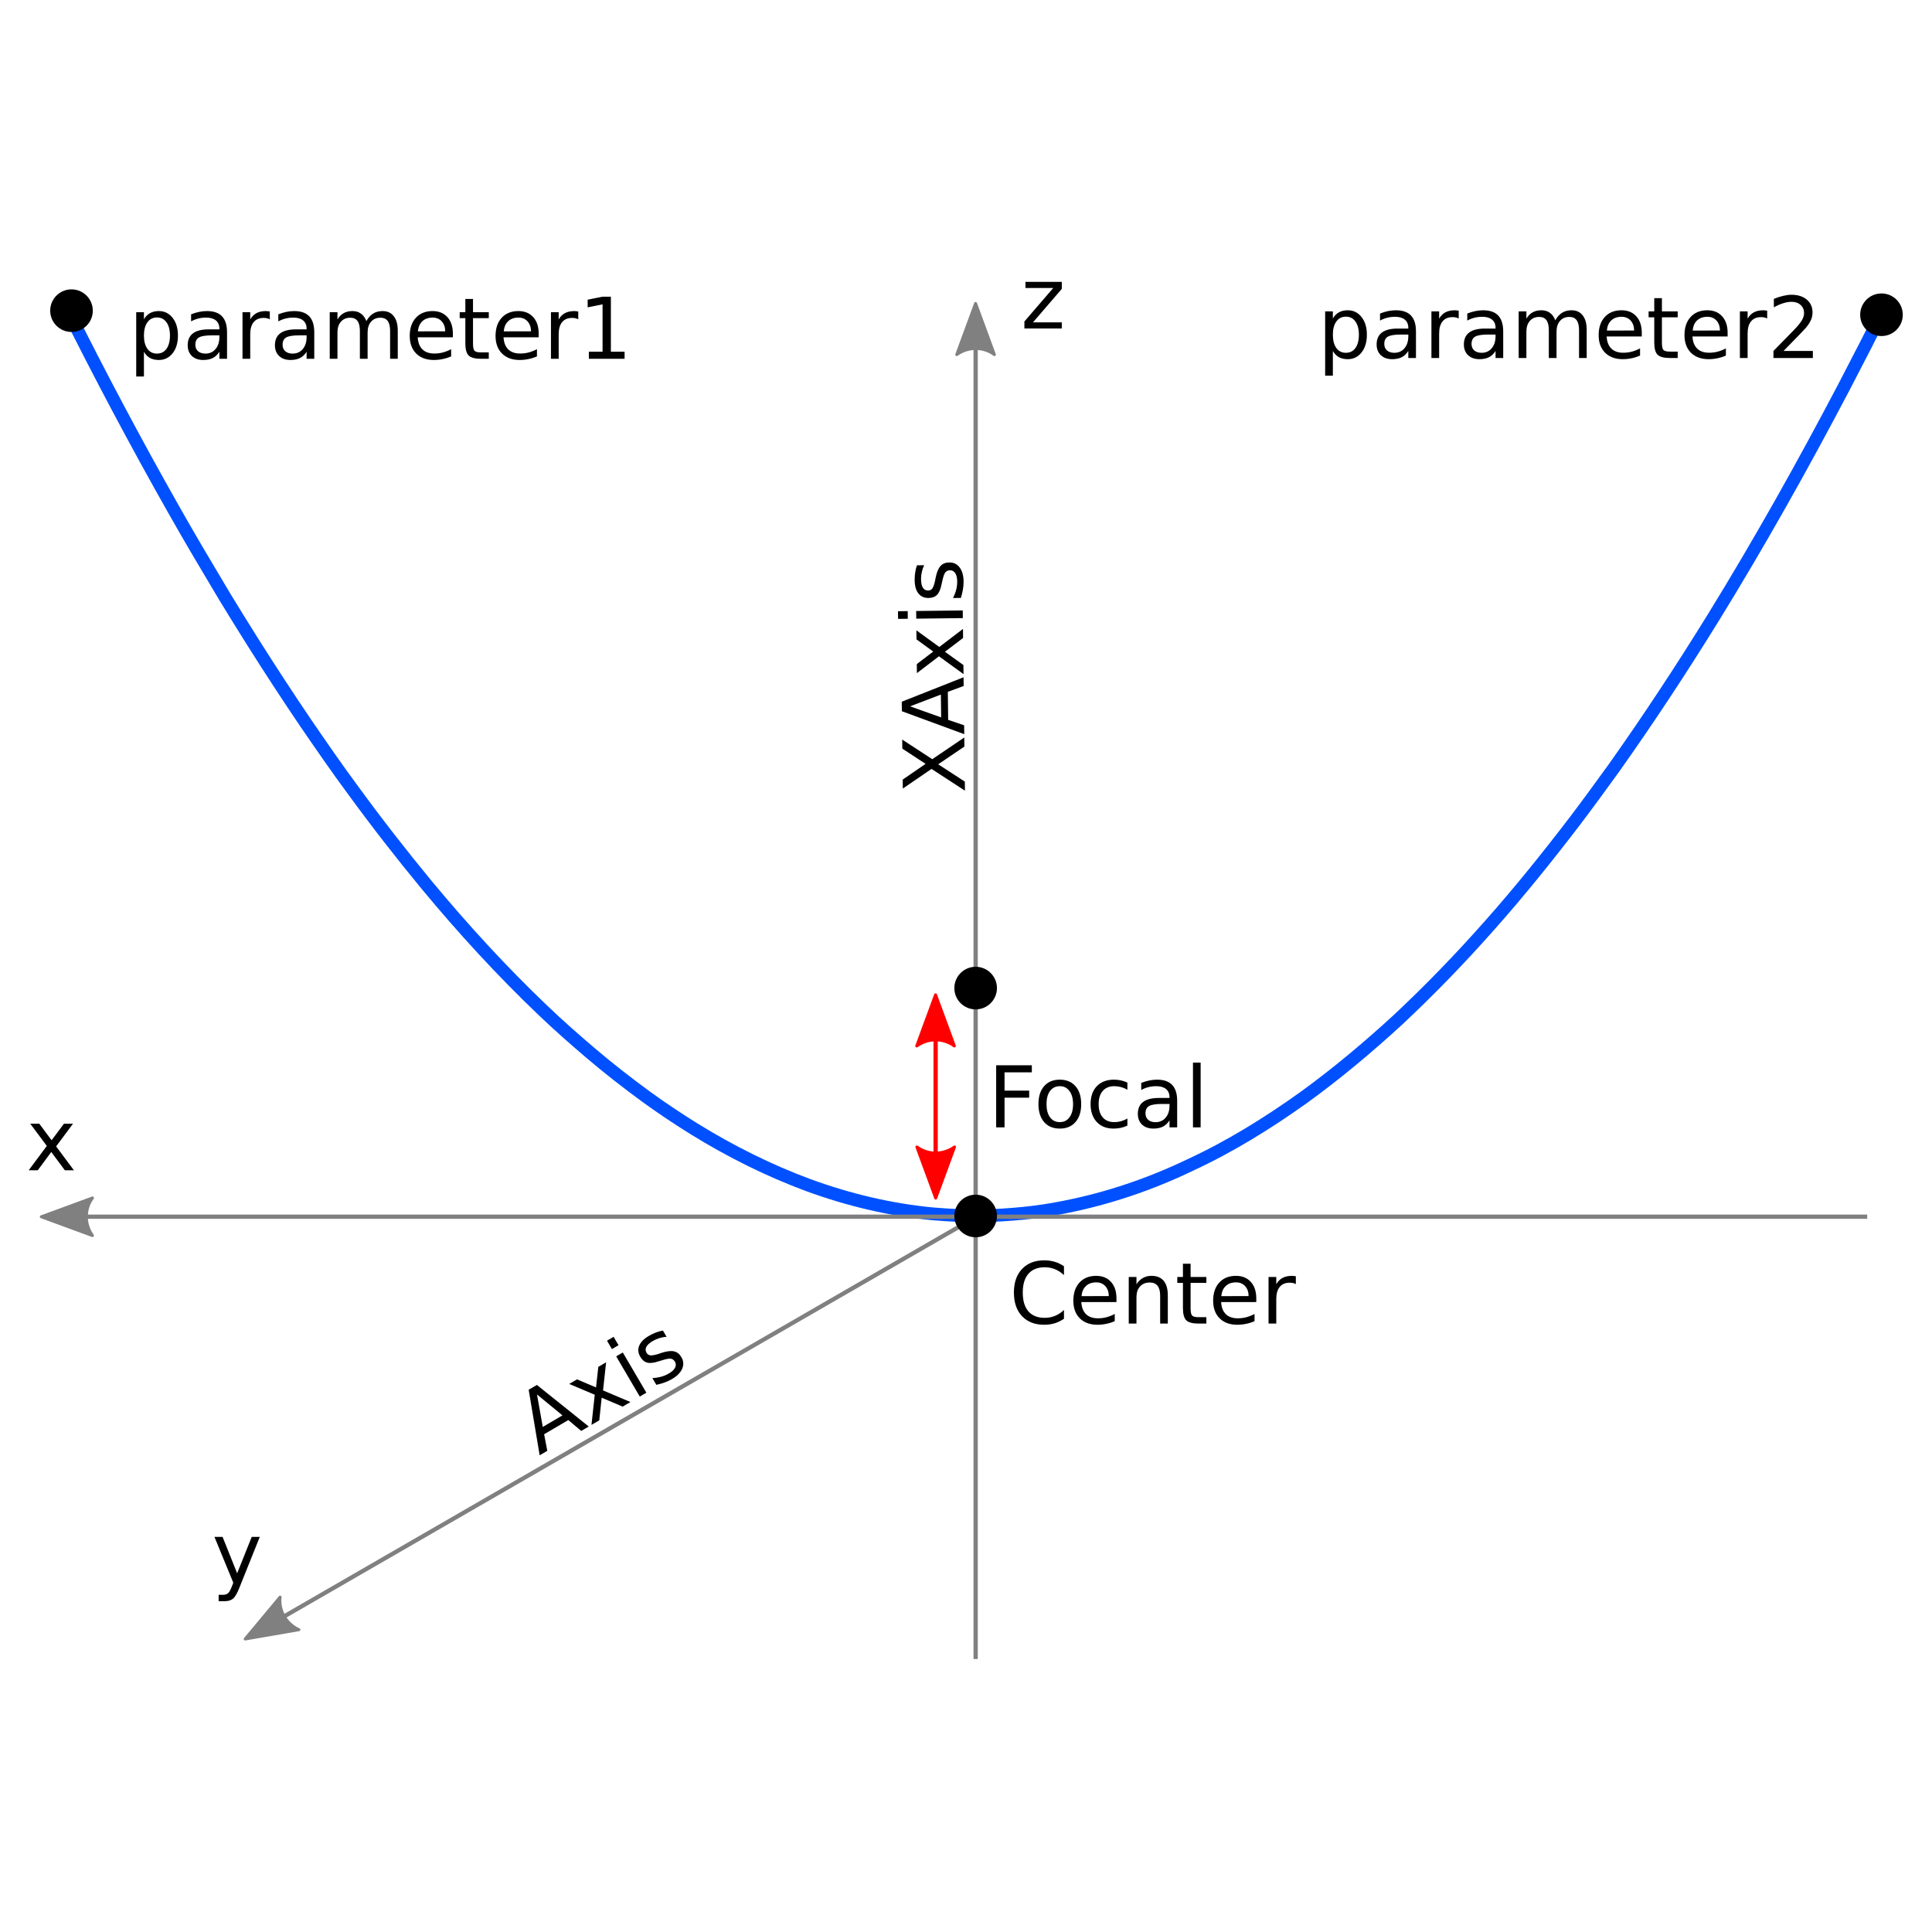
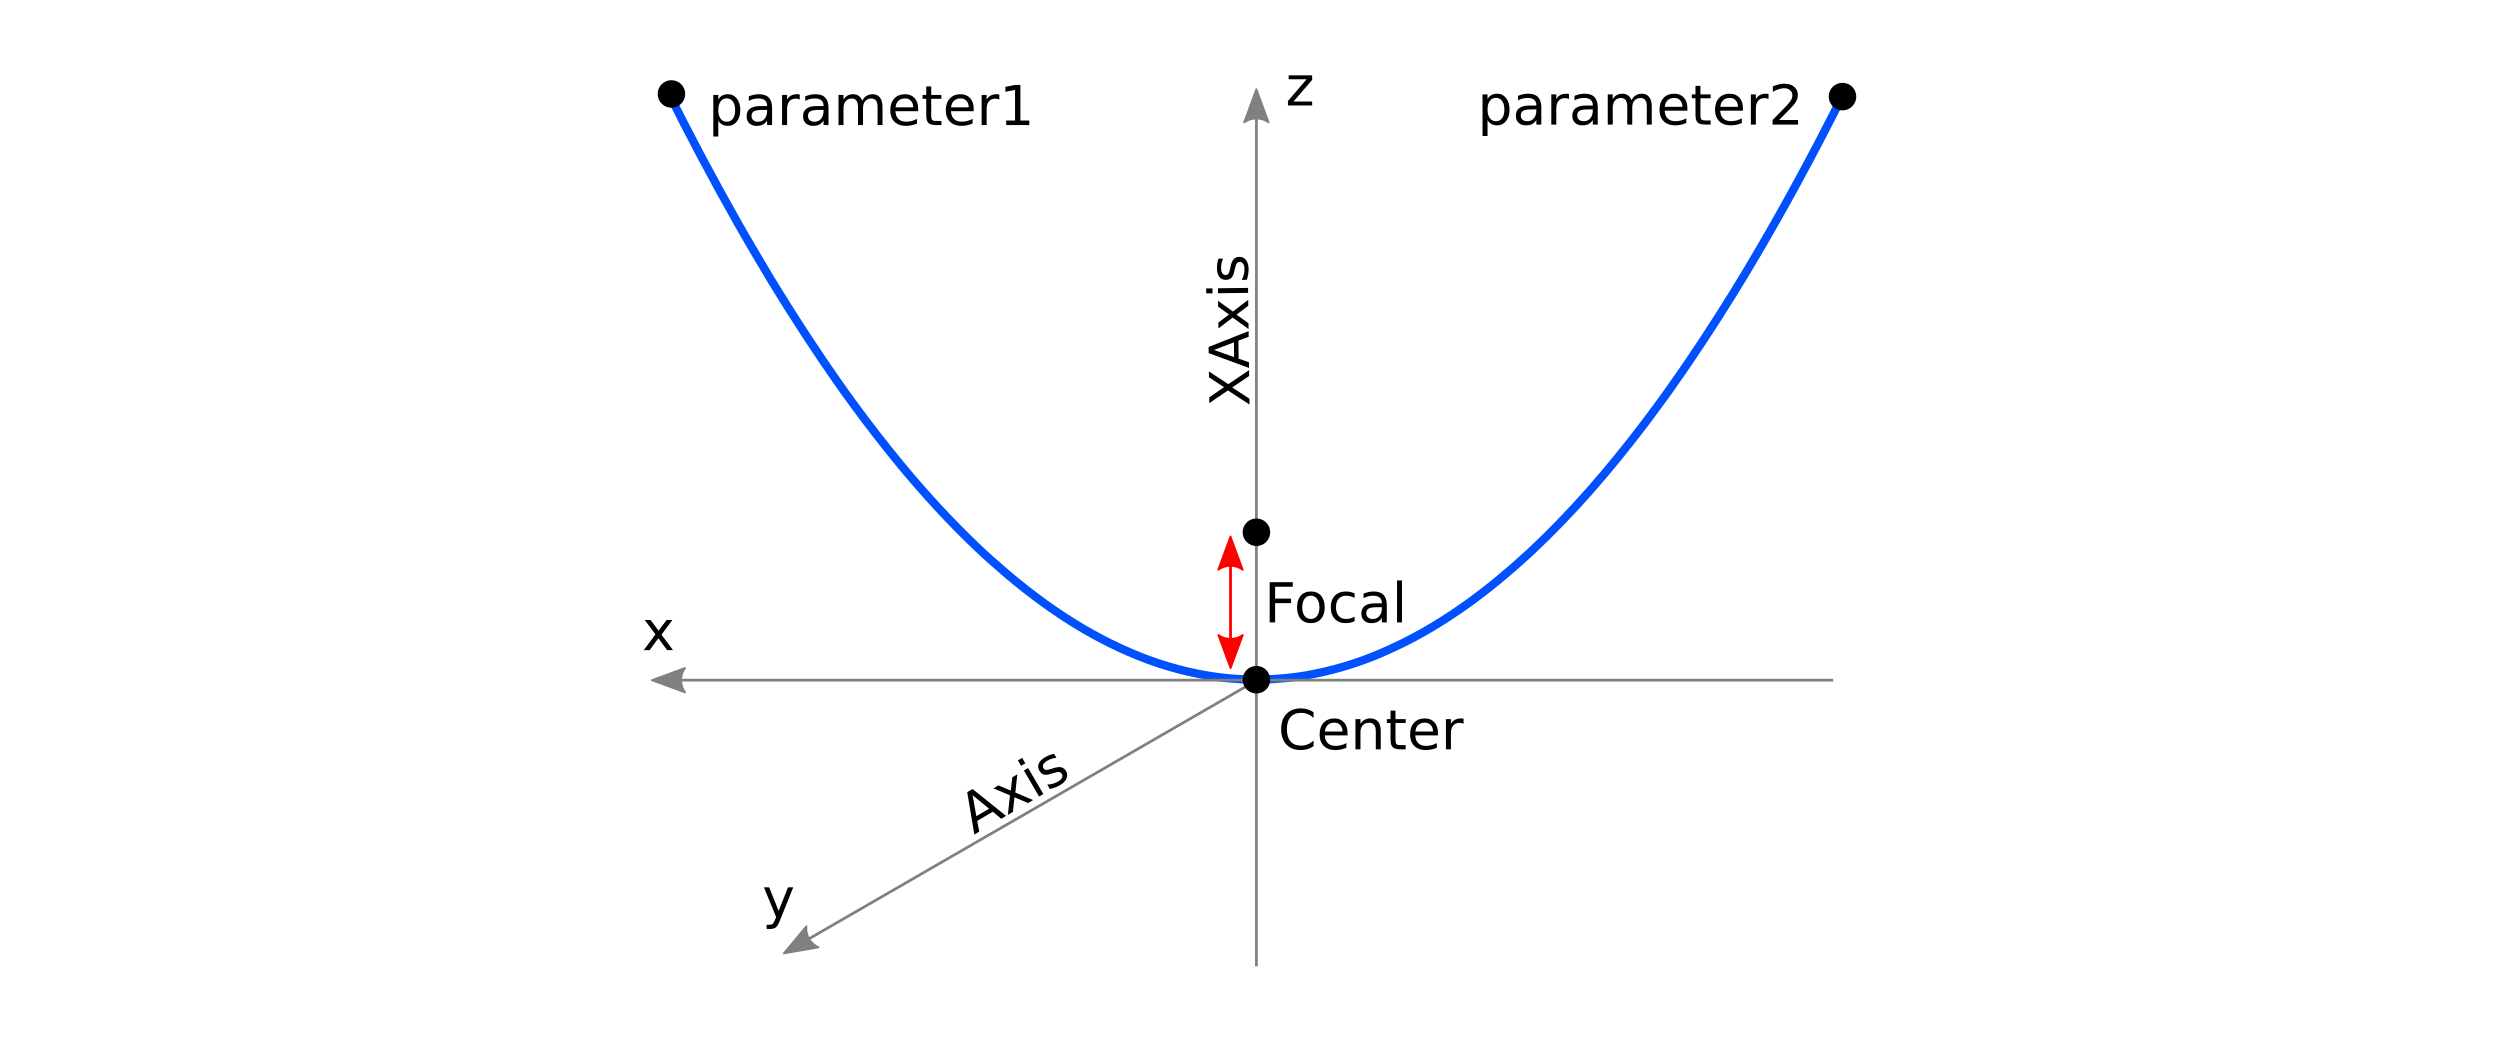
- <svg xmlns="http://www.w3.org/2000/svg" xmlns:xlink="http://www.w3.org/1999/xlink" width="120mm" height="120mm" viewBox="0 0 453.543 453.543" id="svg2" version="1.1">
+ <svg xmlns="http://www.w3.org/2000/svg" xmlns:xlink="http://www.w3.org/1999/xlink" width="240mm" height="100mm" viewBox="0 0 907.087 377.953" id="svg2" version="1.1">
  <defs id="defs262">
    <marker orient="auto" refY="0" refX="0" id="marker2320" style="overflow:visible">
      <path id="path2318" style="fill:#808080;fill-opacity:1;fill-rule:evenodd;stroke:#808080;stroke-width:0.625;stroke-linejoin:round;stroke-opacity:1" d="M 8.719,4.034 -2.207,0.016 8.719,-4.002 c -1.745,2.372 -1.735,5.617 -6e-7,8.035 z" transform="matrix(-1.1,0,0,-1.1,-1.1,0)" />
    </marker>
    <marker orient="auto" refY="0" refX="0" id="marker2262" style="overflow:visible">
      <path id="path2260" style="fill:#000000;fill-opacity:1;fill-rule:evenodd;stroke:#808080;stroke-width:0.625;stroke-linejoin:round;stroke-opacity:1" d="M 8.719,4.034 -2.207,0.016 8.719,-4.002 c -1.745,2.372 -1.735,5.617 -6e-7,8.035 z" transform="matrix(1.1,0,0,1.1,1.1,0)" />
    </marker>
    <marker orient="auto" refY="0" refX="0" id="marker2210" style="overflow:visible">
      <path id="path2208" style="fill:#808080;fill-opacity:1;fill-rule:evenodd;stroke:#808080;stroke-width:0.625;stroke-linejoin:round;stroke-opacity:1" d="M 8.719,4.034 -2.207,0.016 8.719,-4.002 c -1.745,2.372 -1.735,5.617 -6e-7,8.035 z" transform="matrix(-1.1,0,0,-1.1,-1.1,0)" />
    </marker>
    <marker orient="auto" refY="0" refX="0" id="marker2032" style="overflow:visible">
      <path id="path990" style="fill:#808080;fill-opacity:1;fill-rule:evenodd;stroke:#808080;stroke-width:0.625;stroke-linejoin:round;stroke-opacity:1" d="M 8.719,4.034 -2.207,0.016 8.719,-4.002 c -1.745,2.372 -1.735,5.617 -6e-7,8.035 z" transform="matrix(-1.1,0,0,-1.1,-1.1,0)" />
    </marker>
    <marker orient="auto" refY="0" refX="0" id="marker1232" style="overflow:visible">
      <path id="path987" style="fill:#ff0000;fill-opacity:1;fill-rule:evenodd;stroke:#ff0000;stroke-width:0.625;stroke-linejoin:round;stroke-opacity:1" d="M 8.719,4.034 -2.207,0.016 8.719,-4.002 c -1.745,2.372 -1.735,5.617 -6e-7,8.035 z" transform="matrix(1.1,0,0,1.1,1.1,0)" />
    </marker>
    <marker orient="auto" refY="0" refX="0" id="Arrow1Lend" style="overflow:visible">
      <path id="path973" d="M 0,0 5,-5 -12.5,0 5,5 Z" style="fill:#ff0000;fill-opacity:1;fill-rule:evenodd;stroke:#ff0000;stroke-width:1pt;stroke-opacity:1" transform="matrix(-0.8,0,0,-0.8,-10,0)" />
    </marker>
    <marker orient="auto" refY="0" refX="0" id="Arrow2Lstart" style="overflow:visible">
      <path id="path988" style="fill:#ff0000;fill-opacity:1;fill-rule:evenodd;stroke:#ff0000;stroke-width:0.625;stroke-linejoin:round;stroke-opacity:1" d="M 8.719,4.034 -2.207,0.016 8.719,-4.002 c -1.745,2.372 -1.735,5.617 -6e-7,8.035 z" transform="matrix(1.1,0,0,1.1,1.1,0)" />
    </marker>
    <marker orient="auto" refY="0" refX="0" id="Arrow2Lend" style="overflow:visible">
      <path id="path991" style="fill:#ff0000;fill-opacity:1;fill-rule:evenodd;stroke:#ff0000;stroke-width:0.625;stroke-linejoin:round;stroke-opacity:1" d="M 8.719,4.034 -2.207,0.016 8.719,-4.002 c -1.745,2.372 -1.735,5.617 -6e-7,8.035 z" transform="matrix(-1.1,0,0,-1.1,-1.1,0)" />
    </marker>
    <defs id="defs11">
      <circle r="0.5" id="gpDot" cx="0" cy="0" style="stroke-width:0.5" />
      <path d="M -1,0 H 1 M 0,-1 v 2" id="gpPt0" style="stroke:currentColor;stroke-width:0.222" />
      <path d="M -1,-1 1,1 M 1,-1 -1,1" id="gpPt1" style="stroke:currentColor;stroke-width:0.222" />
      <path d="M -1,0 H 1 M 0,-1 v 2 m -1,-2 2,2 m -2,0 2,-2" id="gpPt2" style="stroke:currentColor;stroke-width:0.222" />
      <rect height="2" width="2" y="-1" x="-1" id="gpPt3" style="stroke:currentColor;stroke-width:0.222" />
      <rect height="2" width="2" y="-1" x="-1" id="gpPt4" style="fill:currentColor;stroke:currentColor;stroke-width:0.222" />
      <circle r="1" cy="0" cx="0" id="gpPt5" style="stroke:currentColor;stroke-width:0.222" />
      <use id="gpPt6" xlink:href="#gpPt5" style="fill:currentColor;stroke:none" x="0" y="0" width="600" height="480" />
      <path d="m 0,-1.33 -1.33,2 h 2.66 z" id="gpPt7" style="stroke:currentColor;stroke-width:0.222" />
      <use id="gpPt8" xlink:href="#gpPt7" style="fill:currentColor;stroke:none" x="0" y="0" width="600" height="480" />
      <use transform="scale(-1)" id="gpPt9" xlink:href="#gpPt7" style="stroke:currentColor" x="0" y="0" width="600" height="480" />
      <use id="gpPt10" xlink:href="#gpPt9" style="fill:currentColor;stroke:none" x="0" y="0" width="600" height="480" />
      <use transform="rotate(45)" id="gpPt11" xlink:href="#gpPt3" style="stroke:currentColor" x="0" y="0" width="600" height="480" />
      <use id="gpPt12" xlink:href="#gpPt11" style="fill:currentColor;stroke:none" x="0" y="0" width="600" height="480" />
    </defs>
  </defs>
-   <g id="g2963">
+   <g id="g2963" transform="translate(226.8336,-38.83908)">
    <path style="color:#808080;fill:#808080;stroke:#808080;stroke-width:1;stroke-linecap:butt;stroke-linejoin:miter;stroke-miterlimit:4;stroke-dasharray:none;stroke-dashoffset:0;stroke-opacity:1;marker-end:url(#marker2210)" id="path189" d="M 229.037,389.456 V 72.556" class="gridline" />
    <path id="path254-3" d="m 15.337,71.756 c 8.085,16.241 16.6,32.267 25.542,48.052 3.834,6.784 7.818,13.484 11.816,20.171 2.183,3.611 4.423,7.187 6.663,10.763 4.054,6.417 8.196,12.781 12.46,19.062 3.612,5.266 7.231,10.53 11.035,15.66 5.544,7.604 11.328,15.033 17.316,22.292 8.55,10.311 17.615,20.206 27.31,29.453 3.629,3.479 7.416,6.794 11.237,10.059 4.208,3.583 8.578,6.973 13.036,10.236 3.659,2.652 7.421,5.168 11.261,7.548 8.494,5.239 17.463,9.734 26.828,13.193 9.38,3.429 19.183,5.77 29.133,6.709 3.836,0.309 7.688,0.546 11.535,0.47 6.511,-0.178 13.026,-0.744 19.412,-2.064 10.206,-2.006 20.127,-5.374 29.498,-9.88 9.395,-4.351 18.228,-9.838 26.643,-15.849 7.751,-5.618 15.092,-11.777 22.137,-18.252 7.508,-7.025 14.659,-14.427 21.471,-22.129 7.039,-7.923 13.681,-16.188 20.113,-24.607 3.061,-4.036 6.032,-8.141 9.008,-12.237 8.193,-11.542 15.972,-23.376 23.411,-35.416 5.418,-8.792 10.657,-17.699 15.74,-26.691 5.105,-9.024 10.043,-18.141 14.871,-27.316 3.329,-6.383 6.623,-12.784 9.833,-19.227" style="color:#ff0000;fill:none;stroke:#0050ff;stroke-width:3;stroke-linecap:butt;stroke-linejoin:miter;stroke-miterlimit:4;stroke-dasharray:none;stroke-opacity:1" />
    <path style="color:#808080;fill:#808080;stroke:#808080;stroke-width:1;stroke-linecap:butt;stroke-linejoin:miter;stroke-miterlimit:4;stroke-dasharray:none;stroke-dashoffset:0;stroke-opacity:1;marker-end:url(#marker2320)" id="path57" d="m 438.33,285.624 h -0.01 -427.3" class="gridline" />
    <circle r="5" cy="231.956" cx="229.037" id="path4938-6" style="fill:#000000;fill-opacity:1;stroke:none;stroke-width:1.542" />
    <text id="text4987-7-7" y="264.653" x="231.882" style="font-style:normal;font-variant:normal;font-weight:normal;font-stretch:normal;line-height:0%;font-family:'DejaVu Sans';-inkscape-font-specification:Sans;letter-spacing:0px;word-spacing:0px;fill:#000000;fill-opacity:1;stroke:none" xml:space="preserve">
      <tspan style="font-size:20px;line-height:1.25" y="264.653" x="231.882" id="tspan4989-4-5">Focal</tspan>
    </text>
    <text id="text4987-7-4" y="310.712" x="236.896" style="font-style:normal;font-variant:normal;font-weight:normal;font-stretch:normal;line-height:0%;font-family:'DejaVu Sans';-inkscape-font-specification:Sans;letter-spacing:0px;word-spacing:0px;fill:#000000;fill-opacity:1;stroke:none" xml:space="preserve">
      <tspan style="font-size:20px;line-height:1.25" y="310.712" x="236.896" id="tspan4989-4-4">Center</tspan>
    </text>
    <circle id="path4938-9-3" style="fill:#000000;fill-opacity:1;stroke:none;stroke-width:1.542" cx="16.785" cy="72.93" r="5" />
    <circle id="path4938-9-5" style="fill:#000000;fill-opacity:1;stroke:none;stroke-width:1.542" cx="441.684" cy="73.889" r="5" />
    <text id="text4987-7-6" y="84.223" x="30.164" style="font-style:normal;font-variant:normal;font-weight:normal;font-stretch:normal;line-height:0%;font-family:'DejaVu Sans';-inkscape-font-specification:Sans;letter-spacing:0px;word-spacing:0px;fill:#000000;fill-opacity:1;stroke:none" xml:space="preserve">
      <tspan style="font-size:20px;line-height:1.25" y="84.223" x="30.164" id="tspan4989-4-2">parameter1</tspan>
    </text>
    <text id="text4987-7-6-3" y="84.037" x="309.27" style="font-style:normal;font-variant:normal;font-weight:normal;font-stretch:normal;line-height:0%;font-family:'DejaVu Sans';-inkscape-font-specification:Sans;letter-spacing:0px;word-spacing:0px;fill:#000000;fill-opacity:1;stroke:none" xml:space="preserve">
      <tspan style="font-size:20px;line-height:1.25" y="84.037" x="309.27" id="tspan4989-4-2-6">parameter2</tspan>
    </text>
    <path id="path967" d="M 219.643,279.939 V 234.859" style="opacity:1;vector-effect:none;fill:none;fill-opacity:1;stroke:#ff0000;stroke-width:1;stroke-linecap:butt;stroke-linejoin:miter;stroke-miterlimit:4;stroke-dasharray:none;stroke-dashoffset:0;stroke-opacity:1;marker-start:url(#marker1232);marker-end:url(#Arrow2Lend)" />
    <path id="path2011" d="M 228.275,286.173 58.698,384.079" style="opacity:1;vector-effect:none;fill:#808080;fill-opacity:1;stroke:#808080;stroke-width:1;stroke-linecap:butt;stroke-linejoin:miter;stroke-miterlimit:4;stroke-dasharray:none;stroke-dashoffset:0;stroke-opacity:1;marker-end:url(#marker2032)" />
    <text transform="rotate(-30.40105)" id="text4987-7-4-5" y="358.775" x="-63.775" style="font-style:normal;font-variant:normal;font-weight:normal;font-stretch:normal;line-height:0%;font-family:'DejaVu Sans';-inkscape-font-specification:Sans;letter-spacing:0px;word-spacing:0px;fill:#000000;fill-opacity:1;stroke:none" xml:space="preserve">
      <tspan style="font-size:20px;line-height:1.25" y="358.775" x="-63.775" id="tspan4989-4-4-3">Axis</tspan>
    </text>
    <text id="text4987-7-6-3-5" y="274.73" x="6.159" style="font-style:normal;font-variant:normal;font-weight:normal;font-stretch:normal;line-height:0%;font-family:'DejaVu Sans';-inkscape-font-specification:Sans;letter-spacing:0px;word-spacing:0px;fill:#000000;fill-opacity:1;stroke:none" xml:space="preserve">
      <tspan style="font-size:20px;line-height:1.25" y="274.73" x="6.159" id="tspan4989-4-2-6-6">x</tspan>
    </text>
    <text id="text4987-7-6-3-5-2" y="371.73" x="49.751" style="font-style:normal;font-variant:normal;font-weight:normal;font-stretch:normal;line-height:0%;font-family:'DejaVu Sans';-inkscape-font-specification:Sans;letter-spacing:0px;word-spacing:0px;fill:#000000;fill-opacity:1;stroke:none" xml:space="preserve">
      <tspan style="font-size:20px;line-height:1.25" y="371.73" x="49.751" id="tspan4989-4-2-6-6-9">y</tspan>
    </text>
    <text id="text4987-7-6-3-5-2-1" y="77.112" x="239.622" style="font-style:normal;font-variant:normal;font-weight:normal;font-stretch:normal;line-height:0%;font-family:'DejaVu Sans';-inkscape-font-specification:Sans;letter-spacing:0px;word-spacing:0px;fill:#000000;fill-opacity:1;stroke:none" xml:space="preserve">
      <tspan style="font-size:20px;line-height:1.25" y="77.112" x="239.622" id="tspan4989-4-2-6-6-9-2">z</tspan>
    </text>
    <text transform="rotate(-90.69627)" id="text4987-7-4-5-7" y="224.253" x="-188.944" style="font-style:normal;font-variant:normal;font-weight:normal;font-stretch:normal;line-height:0%;font-family:'DejaVu Sans';-inkscape-font-specification:Sans;letter-spacing:0px;word-spacing:0px;fill:#000000;fill-opacity:1;stroke:none" xml:space="preserve">
      <tspan style="font-size:20px;line-height:1.25" y="224.253" x="-188.944" id="tspan4989-4-4-3-0">XAxis</tspan>
    </text>
    <circle r="5" cy="285.456" cx="229.037" id="path4938-9" style="fill:#000000;fill-opacity:1;stroke:none;stroke-width:1.542" />
  </g>
</svg>
